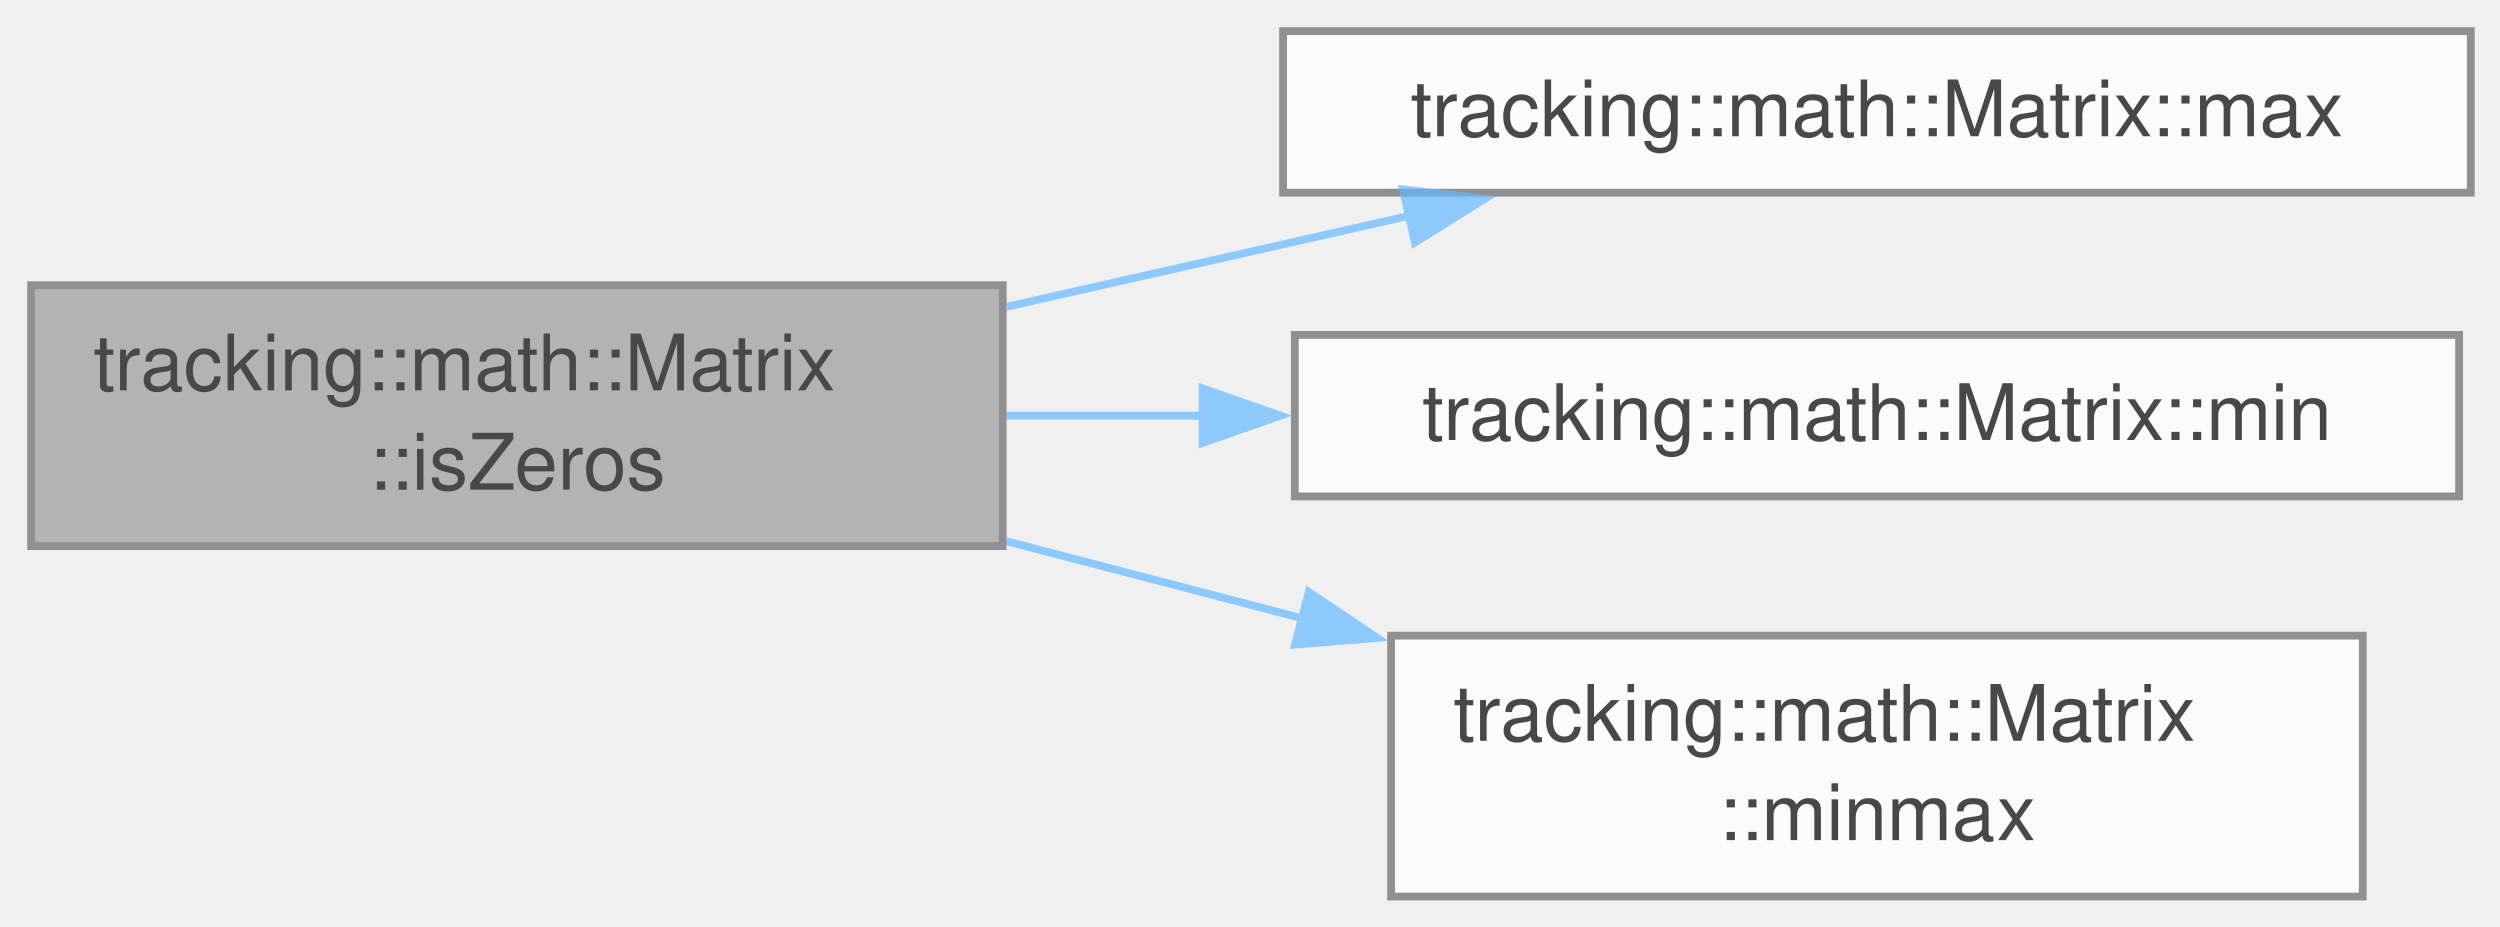
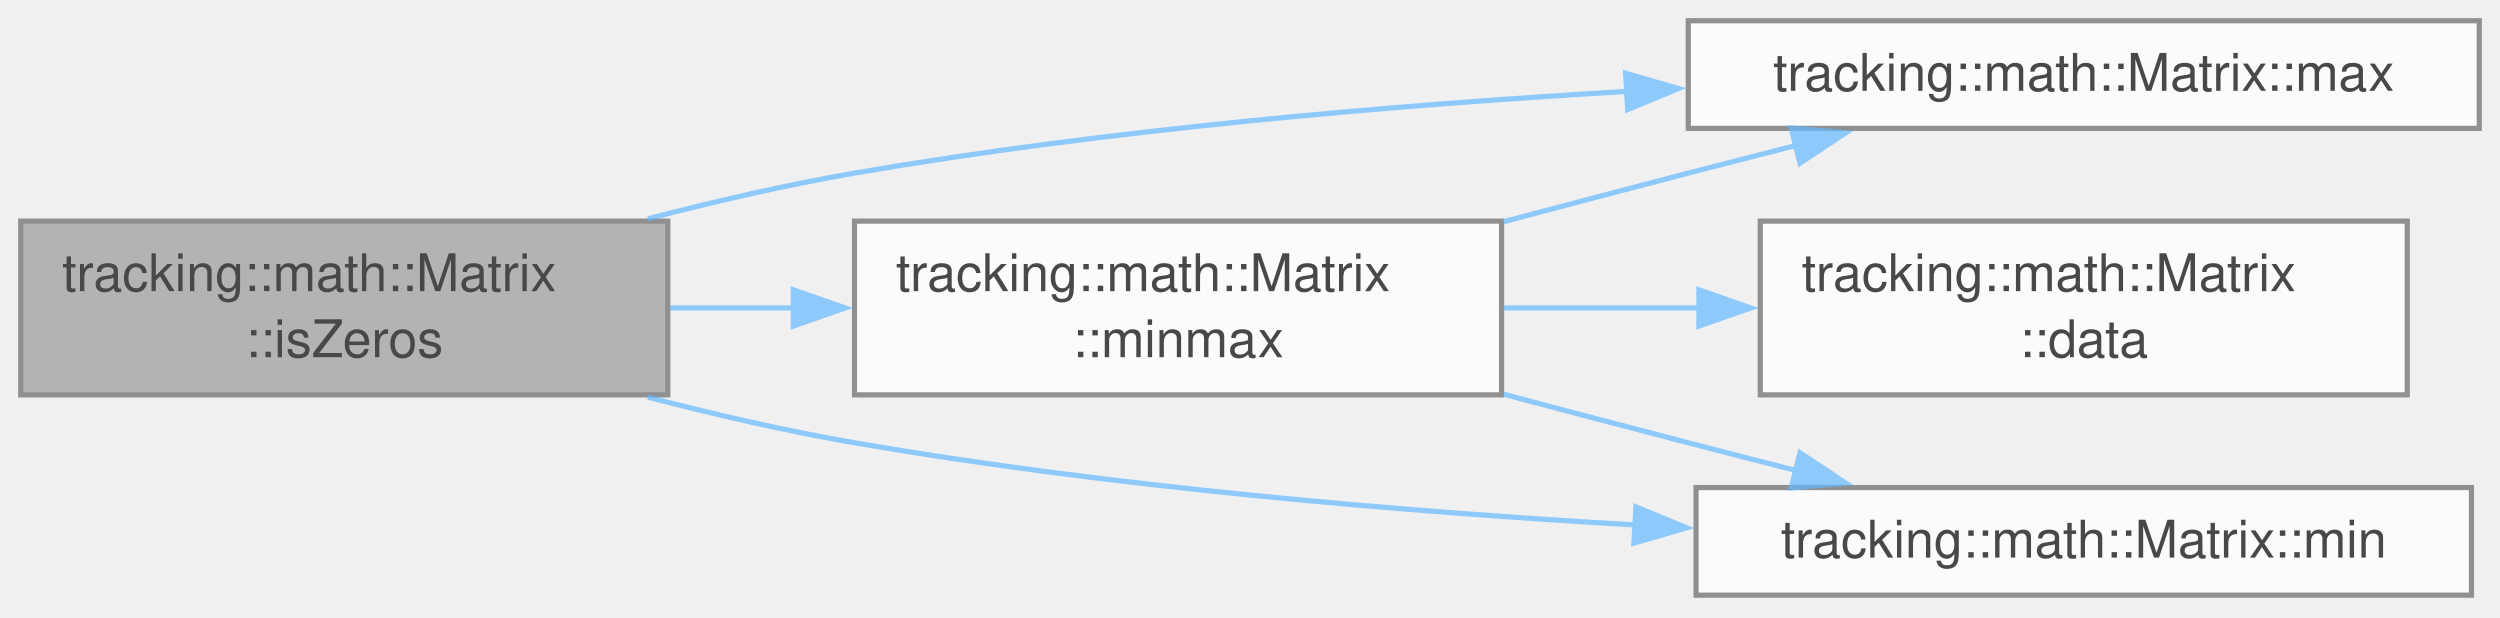
- <svg xmlns="http://www.w3.org/2000/svg" xmlns:xlink="http://www.w3.org/1999/xlink" width="321pt" height="119pt" viewBox="0.00 0.00 321.00 119.00">
+ <svg xmlns="http://www.w3.org/2000/svg" xmlns:xlink="http://www.w3.org/1999/xlink" width="482pt" height="119pt" viewBox="0.00 0.00 482.00 119.00">
  <svg id="main" version="1.1" xml:space="preserve">
    <style type="text/css">
.node, .edge {opacity: 0.7;}
.node.selected, .edge.selected {opacity: 1;}
.edge:hover path { stroke: red; }
.edge:hover polygon { stroke: red; fill: red; }
</style>
    <svg id="graph" class="graph">
-       <g id="graph0" class="graph" transform="scale(1 1) rotate(0) translate(4 115.12)">
+       <g id="graph0" class="graph" transform="scale(1 1) rotate(0) translate(4 114.75)">
        <g id="Node000001" class="node">
          <g id="a_Node000001">
            <a xlink:title="Checks if the matrix is a zero matrix.">
-               <polygon fill="#999999" stroke="#666666" points="124.75,-78.5 0,-78.5 0,-45 124.75,-45 124.75,-78.5" />
-               <text xml:space="preserve" text-anchor="start" x="8" y="-65" font-family="Helvetica,sans-Serif" font-size="10.00">tracking::math::Matrix</text>
-               <text xml:space="preserve" text-anchor="middle" x="62.38" y="-52.25" font-family="Helvetica,sans-Serif" font-size="10.00">::isZeros</text>
+               <polygon fill="#999999" stroke="#666666" points="124.75,-72.12 0,-72.12 0,-38.62 124.75,-38.62 124.75,-72.12" />
+               <text xml:space="preserve" text-anchor="start" x="8" y="-58.62" font-family="Helvetica,sans-Serif" font-size="10.00">tracking::math::Matrix</text>
+               <text xml:space="preserve" text-anchor="middle" x="62.38" y="-45.88" font-family="Helvetica,sans-Serif" font-size="10.00">::isZeros</text>
            </a>
          </g>
        </g>
        <g id="Node000002" class="node">
          <g id="a_Node000002">
            <a xlink:href="classtracking_1_1math_1_1Matrix.html#aba21624386501bb4f47750d245a2ddee" target="_top" xlink:title="Get max value of the matrix.">
-               <polygon fill="white" stroke="#666666" points="313.25,-111.12 160.75,-111.12 160.75,-90.38 313.25,-90.38 313.25,-111.12" />
-               <text xml:space="preserve" text-anchor="middle" x="237" y="-97.62" font-family="Helvetica,sans-Serif" font-size="10.00">tracking::math::Matrix::max</text>
+               <polygon fill="white" stroke="#666666" points="474,-110.75 321.5,-110.75 321.5,-90 474,-90 474,-110.75" />
+               <text xml:space="preserve" text-anchor="middle" x="397.75" y="-97.25" font-family="Helvetica,sans-Serif" font-size="10.00">tracking::math::Matrix::max</text>
            </a>
          </g>
        </g>
        <g id="edge1_Node000001_Node000002" class="edge">
          <g id="a_edge1_Node000001_Node000002">
            <a xlink:title=" ">
-               <path fill="none" stroke="#63b8ff" d="M125.21,-75.72C142.19,-79.56 160.55,-83.7 177.35,-87.5" />
-               <polygon fill="#63b8ff" stroke="#63b8ff" points="176.13,-90.81 186.66,-89.6 177.68,-83.98 176.13,-90.81" />
+               <path fill="none" stroke="#63b8ff" d="M120.92,-72.58C133.92,-75.95 147.73,-79.13 160.75,-81.38 209.66,-89.8 264.93,-94.51 309.68,-97.13" />
+               <polygon fill="#63b8ff" stroke="#63b8ff" points="309.43,-100.62 319.61,-97.68 309.82,-93.63 309.43,-100.62" />
            </a>
          </g>
        </g>
        <g id="Node000003" class="node">
          <g id="a_Node000003">
            <a xlink:href="classtracking_1_1math_1_1Matrix.html#a87fa8f08a9f3be4d6cdf9f1e047c6337" target="_top" xlink:title="Get min value of the matrix.">
-               <polygon fill="white" stroke="#666666" points="311.75,-72.12 162.25,-72.12 162.25,-51.38 311.75,-51.38 311.75,-72.12" />
-               <text xml:space="preserve" text-anchor="middle" x="237" y="-58.62" font-family="Helvetica,sans-Serif" font-size="10.00">tracking::math::Matrix::min</text>
+               <polygon fill="white" stroke="#666666" points="472.5,-20.75 323,-20.75 323,0 472.5,0 472.5,-20.75" />
+               <text xml:space="preserve" text-anchor="middle" x="397.75" y="-7.25" font-family="Helvetica,sans-Serif" font-size="10.00">tracking::math::Matrix::min</text>
            </a>
          </g>
        </g>
        <g id="edge2_Node000001_Node000003" class="edge">
          <g id="a_edge2_Node000001_Node000003">
            <a xlink:title=" ">
-               <path fill="none" stroke="#63b8ff" d="M125.21,-61.75C133.48,-61.75 142.08,-61.75 150.67,-61.75" />
-               <polygon fill="#63b8ff" stroke="#63b8ff" points="150.41,-65.25 160.41,-61.75 150.41,-58.25 150.41,-65.25" />
+               <path fill="none" stroke="#63b8ff" d="M120.92,-38.17C133.92,-34.8 147.73,-31.62 160.75,-29.38 210.22,-20.85 266.19,-16.14 311.21,-13.54" />
+               <polygon fill="#63b8ff" stroke="#63b8ff" points="311.4,-17.03 321.2,-12.99 311.02,-10.04 311.4,-17.03" />
            </a>
          </g>
        </g>
        <g id="Node000004" class="node">
          <g id="a_Node000004">
            <a xlink:href="classtracking_1_1math_1_1Matrix.html#adf3791d6a7c8e961b74e27f5c1713ada" target="_top" xlink:title="Get min and max value of the matrix.">
-               <polygon fill="white" stroke="#666666" points="299.38,-33.5 174.62,-33.5 174.62,0 299.38,0 299.38,-33.5" />
-               <text xml:space="preserve" text-anchor="start" x="182.62" y="-20" font-family="Helvetica,sans-Serif" font-size="10.00">tracking::math::Matrix</text>
-               <text xml:space="preserve" text-anchor="middle" x="237" y="-7.25" font-family="Helvetica,sans-Serif" font-size="10.00">::minmax</text>
+               <polygon fill="white" stroke="#666666" points="285.5,-72.12 160.75,-72.12 160.75,-38.62 285.5,-38.62 285.5,-72.12" />
+               <text xml:space="preserve" text-anchor="start" x="168.75" y="-58.62" font-family="Helvetica,sans-Serif" font-size="10.00">tracking::math::Matrix</text>
+               <text xml:space="preserve" text-anchor="middle" x="223.12" y="-45.88" font-family="Helvetica,sans-Serif" font-size="10.00">::minmax</text>
            </a>
          </g>
        </g>
        <g id="edge3_Node000001_Node000004" class="edge">
          <g id="a_edge3_Node000001_Node000004">
            <a xlink:title=" ">
-               <path fill="none" stroke="#63b8ff" d="M125.21,-45.63C137.56,-42.41 150.63,-39 163.3,-35.7" />
-               <polygon fill="#63b8ff" stroke="#63b8ff" points="164.05,-39.12 172.84,-33.21 162.28,-32.35 164.05,-39.12" />
+               <path fill="none" stroke="#63b8ff" d="M125.21,-55.38C133.08,-55.38 141.19,-55.38 149.21,-55.38" />
+               <polygon fill="#63b8ff" stroke="#63b8ff" points="148.95,-58.88 158.95,-55.38 148.95,-51.88 148.95,-58.88" />
+             </a>
+           </g>
+         </g>
+         <g id="edge5_Node000004_Node000002" class="edge">
+           <g id="a_edge5_Node000004_Node000002">
+             <a xlink:title=" ">
+               <path fill="none" stroke="#63b8ff" d="M285.91,-72.01C297.72,-75.15 309.98,-78.38 321.5,-81.38 328.26,-83.13 335.37,-84.96 342.41,-86.75" />
+               <polygon fill="#63b8ff" stroke="#63b8ff" points="341.33,-90.08 351.88,-89.15 343.05,-83.3 341.33,-90.08" />
+             </a>
+           </g>
+         </g>
+         <g id="edge6_Node000004_Node000003" class="edge">
+           <g id="a_edge6_Node000004_Node000003">
+             <a xlink:title=" ">
+               <path fill="none" stroke="#63b8ff" d="M285.91,-38.74C297.72,-35.6 309.98,-32.37 321.5,-29.38 328.26,-27.62 335.37,-25.79 342.41,-24" />
+               <polygon fill="#63b8ff" stroke="#63b8ff" points="343.05,-27.45 351.88,-21.6 341.33,-20.67 343.05,-27.45" />
+             </a>
+           </g>
+         </g>
+         <g id="Node000005" class="node">
+           <g id="a_Node000005">
+             <a xlink:href="classtracking_1_1math_1_1Matrix.html#a61fb51f86317a5f19c164d3d8c7ae572" target="_top" xlink:title="Read-only access to the internal data.">
+               <polygon fill="white" stroke="#666666" points="460.12,-72.12 335.38,-72.12 335.38,-38.62 460.12,-38.62 460.12,-72.12" />
+               <text xml:space="preserve" text-anchor="start" x="343.38" y="-58.62" font-family="Helvetica,sans-Serif" font-size="10.00">tracking::math::Matrix</text>
+               <text xml:space="preserve" text-anchor="middle" x="397.75" y="-45.88" font-family="Helvetica,sans-Serif" font-size="10.00">::data</text>
+             </a>
+           </g>
+         </g>
+         <g id="edge4_Node000004_Node000005" class="edge">
+           <g id="a_edge4_Node000004_Node000005">
+             <a xlink:title=" ">
+               <path fill="none" stroke="#63b8ff" d="M285.96,-55.38C298.18,-55.38 311.12,-55.38 323.67,-55.38" />
+               <polygon fill="#63b8ff" stroke="#63b8ff" points="323.54,-58.88 333.54,-55.38 323.54,-51.88 323.54,-58.88" />
            </a>
          </g>
        </g>
      </g>
    </svg>
  </svg>
  <style type="text/css">

[data-mouse-over-selected='false'] { opacity: 0.7; }
[data-mouse-over-selected='true']  { opacity: 1.0; }

</style>
</svg>
